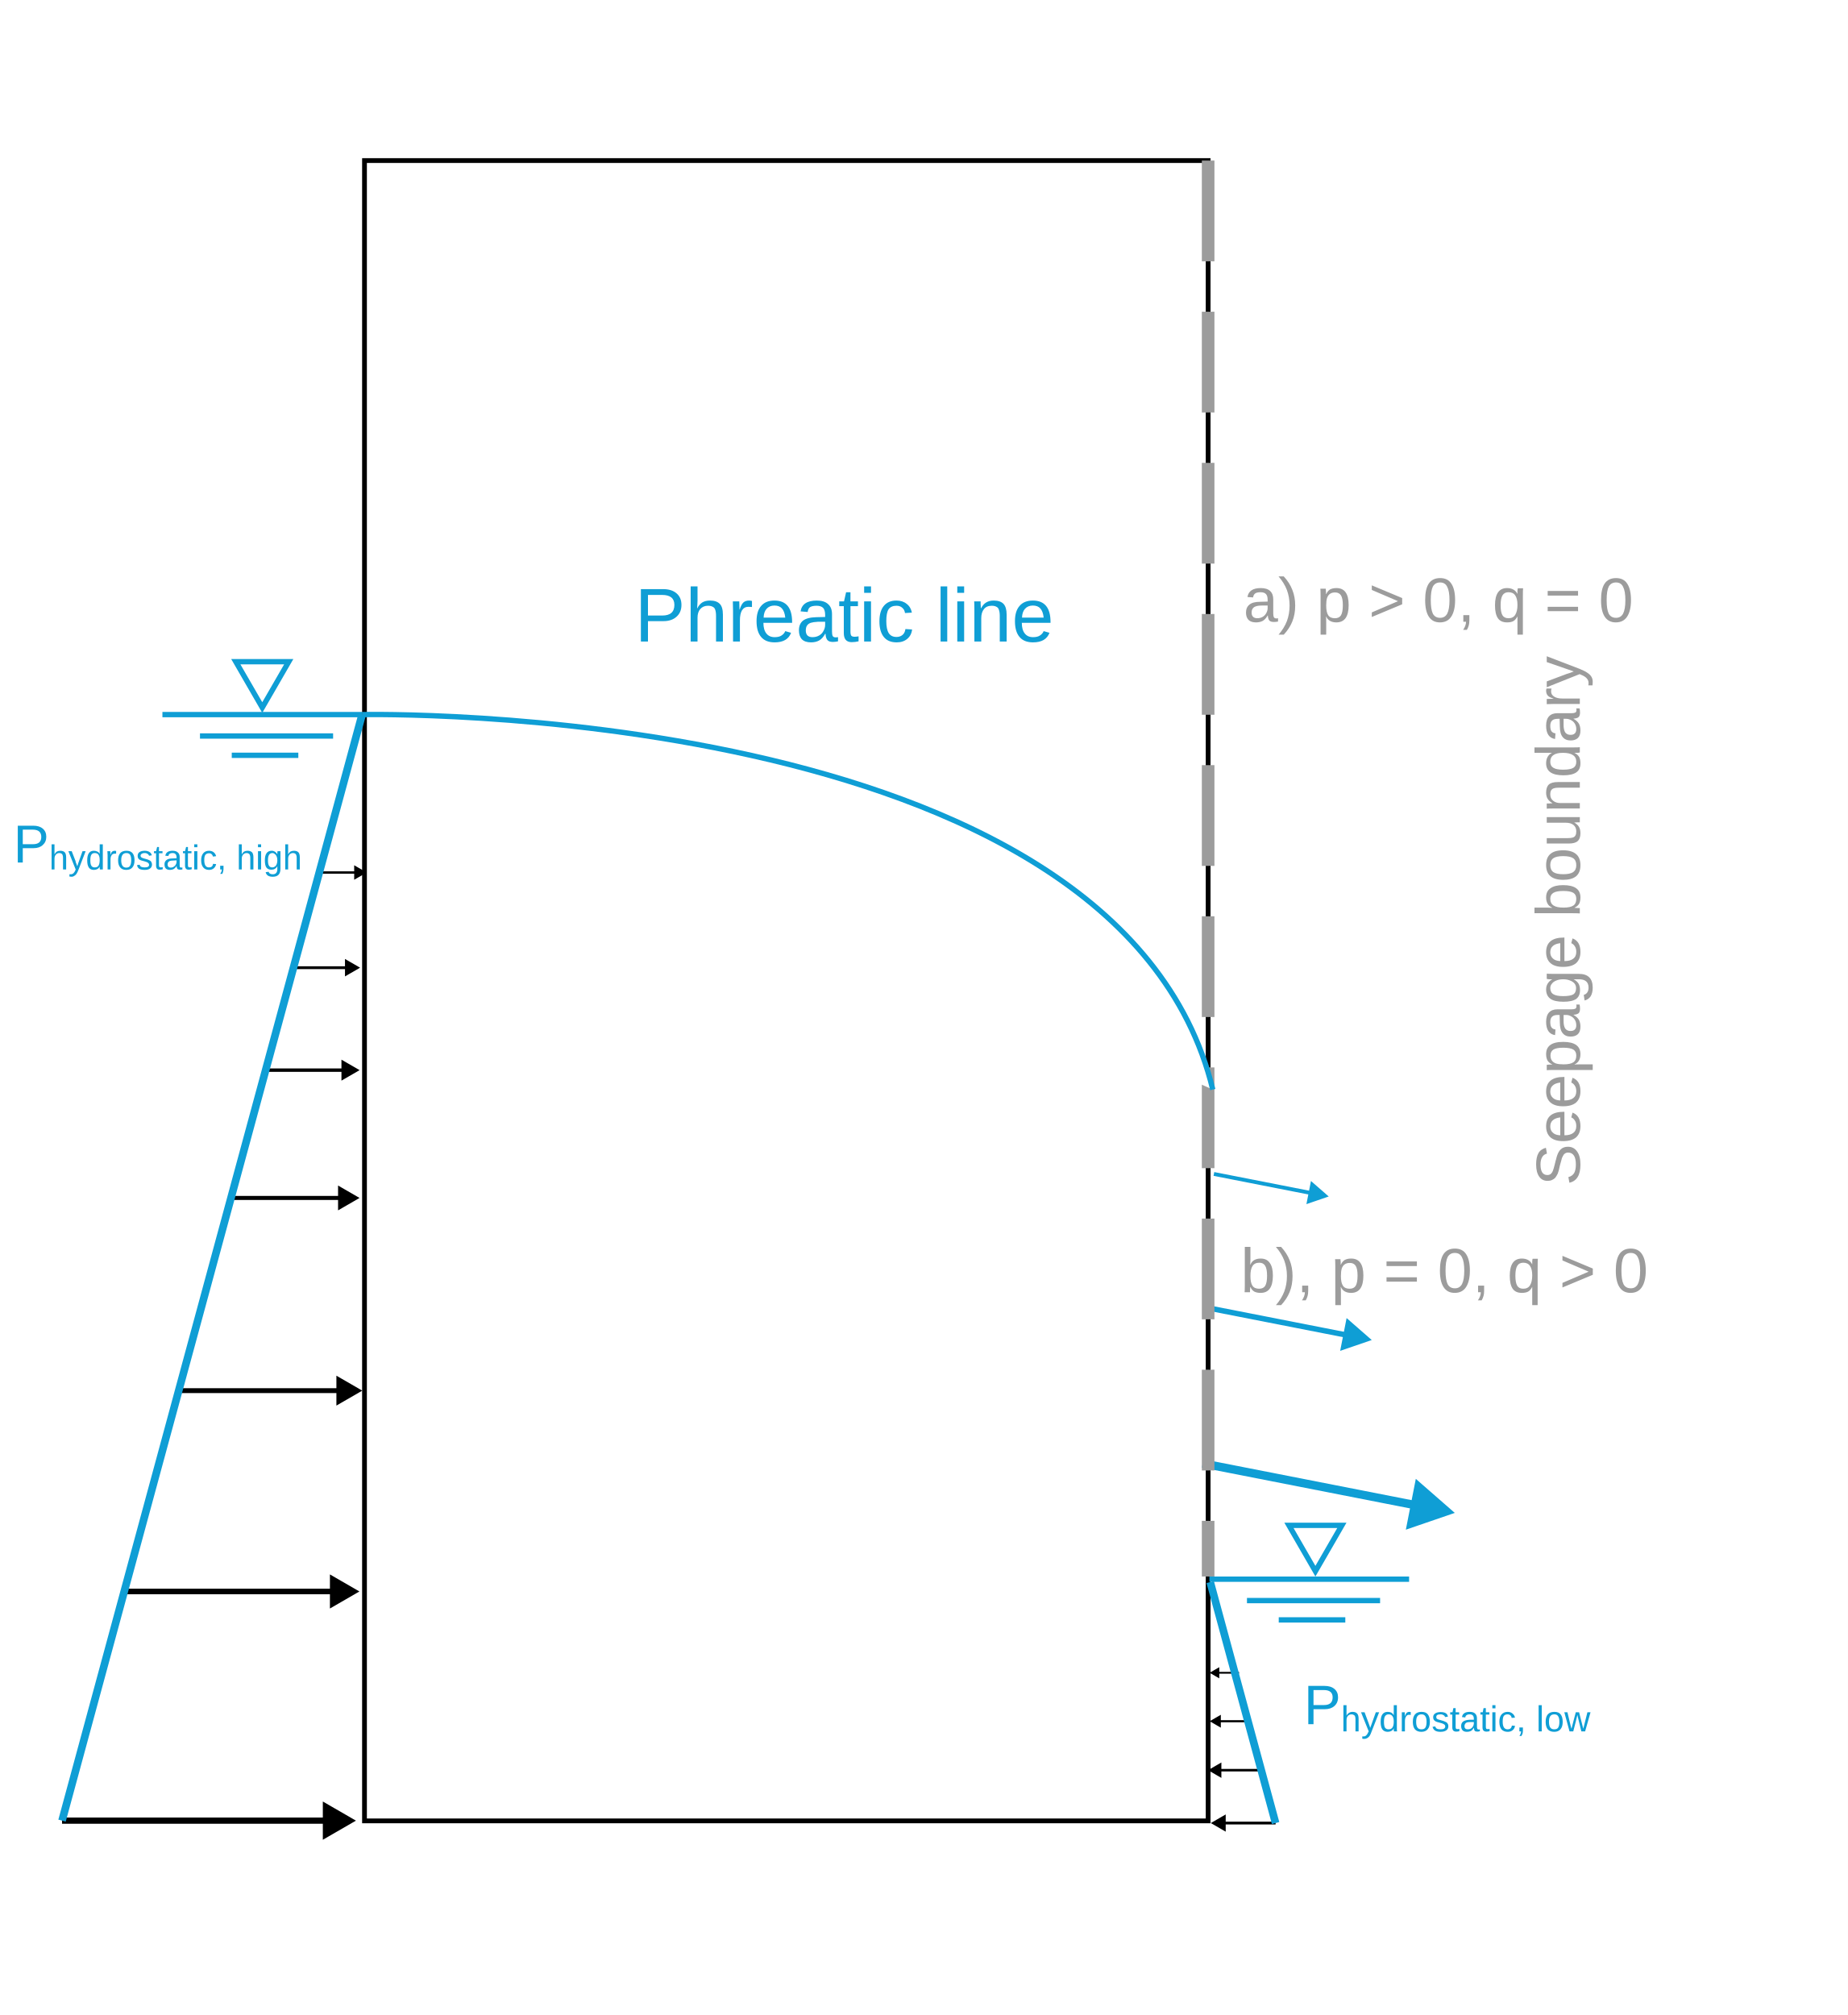
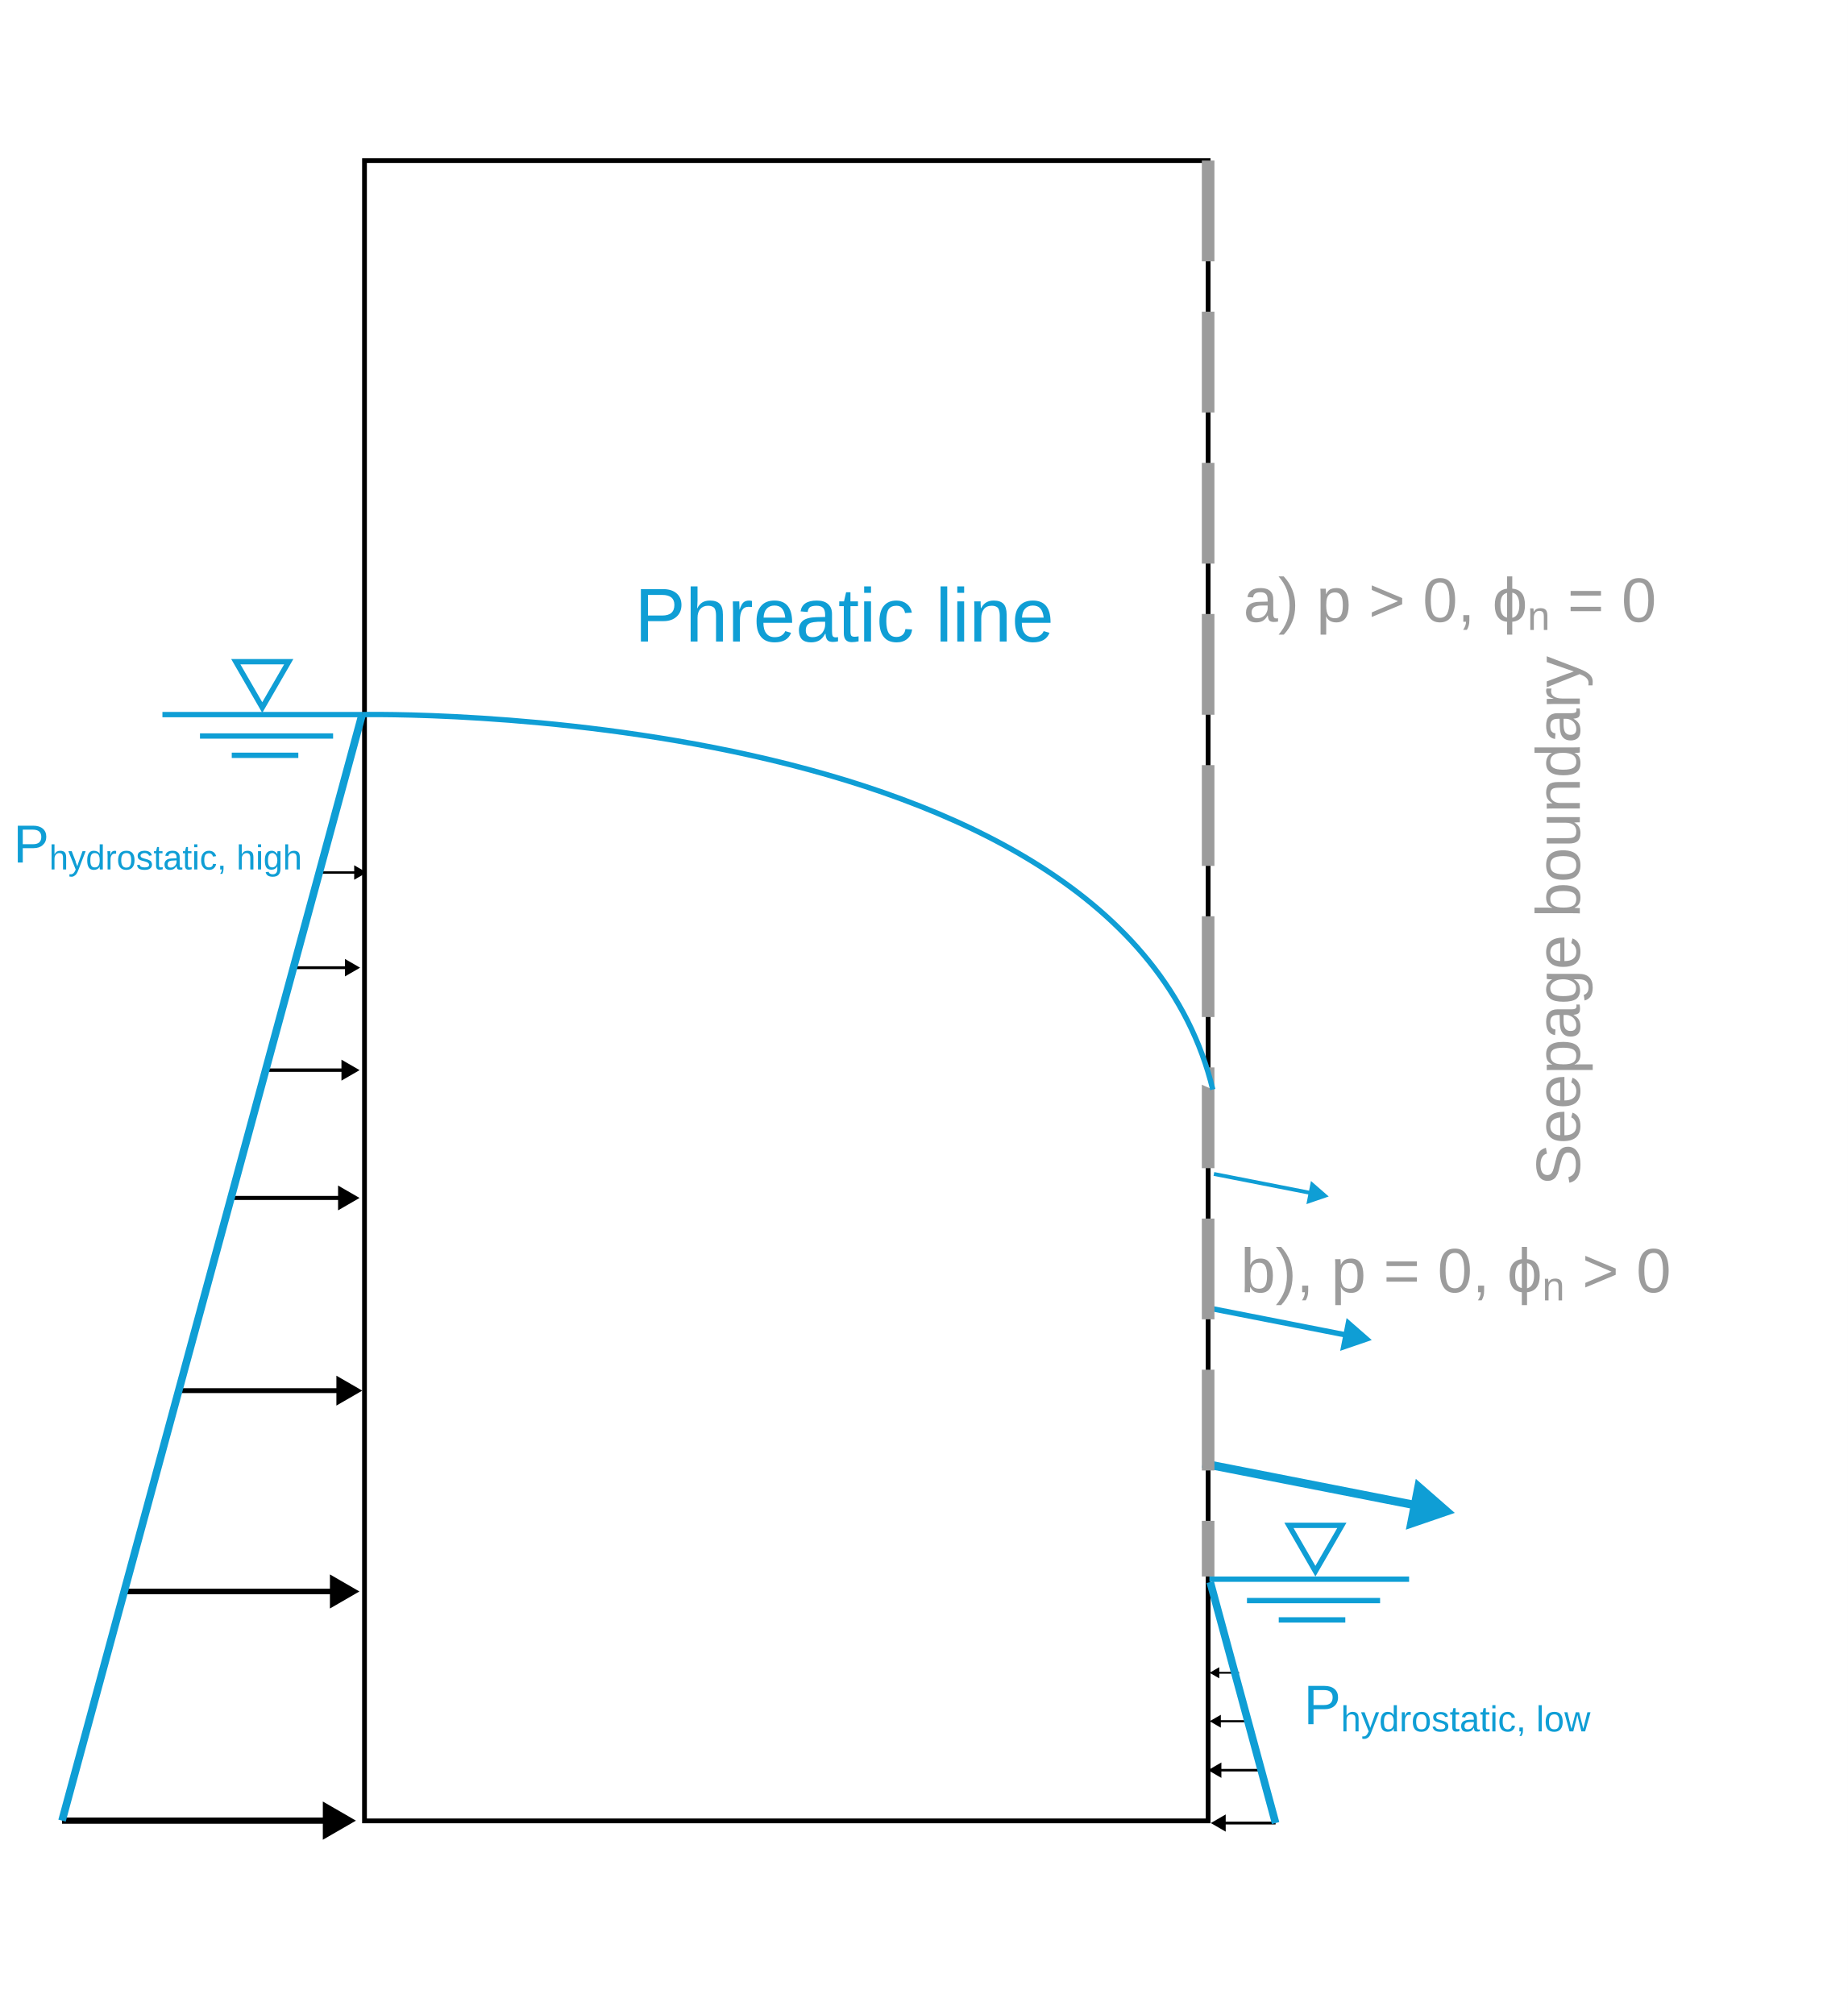
<svg xmlns="http://www.w3.org/2000/svg" width="138.81mm" height="151.344mm" viewBox="0 0 138.81 151.344" version="1.1" id="svg1">
  <defs id="defs1">
    <marker style="overflow:visible" id="Triangle-8" refX="0" refY="0" orient="auto-start-reverse" markerWidth="1" markerHeight="1" viewBox="0 0 1 1" preserveAspectRatio="xMidYMid">
      <path transform="scale(0.5)" style="fill:context-stroke;fill-rule:evenodd;stroke:context-stroke;stroke-width:1pt" d="M 5.77,0 -2.88,5 V -5 Z" id="path135-6" />
    </marker>
    <marker style="overflow:visible" id="Triangle-8-1" refX="0" refY="0" orient="auto-start-reverse" markerWidth="1" markerHeight="1" viewBox="0 0 1 1" preserveAspectRatio="xMidYMid">
      <path transform="scale(0.5)" style="fill:context-stroke;fill-rule:evenodd;stroke:context-stroke;stroke-width:1pt" d="M 5.77,0 -2.88,5 V -5 Z" id="path135-6-5" />
    </marker>
    <marker style="overflow:visible" id="Triangle-8-1-2" refX="0" refY="0" orient="auto-start-reverse" markerWidth="1" markerHeight="1" viewBox="0 0 1 1" preserveAspectRatio="xMidYMid">
      <path transform="scale(0.5)" style="fill:context-stroke;fill-rule:evenodd;stroke:context-stroke;stroke-width:1pt" d="M 5.77,0 -2.88,5 V -5 Z" id="path135-6-5-3" />
    </marker>
    <marker style="overflow:visible" id="Triangle-8-1-2-5" refX="0" refY="0" orient="auto-start-reverse" markerWidth="1" markerHeight="1" viewBox="0 0 1 1" preserveAspectRatio="xMidYMid">
      <path transform="scale(0.5)" style="fill:context-stroke;fill-rule:evenodd;stroke:context-stroke;stroke-width:1pt" d="M 5.77,0 -2.88,5 V -5 Z" id="path135-6-5-3-7" />
    </marker>
    <marker style="overflow:visible" id="Triangle-8-1-2-5-7" refX="0" refY="0" orient="auto-start-reverse" markerWidth="1" markerHeight="1" viewBox="0 0 1 1" preserveAspectRatio="xMidYMid">
      <path transform="scale(0.5)" style="fill:context-stroke;fill-rule:evenodd;stroke:context-stroke;stroke-width:1pt" d="M 5.77,0 -2.88,5 V -5 Z" id="path135-6-5-3-7-9" />
    </marker>
    <marker style="overflow:visible" id="Triangle-8-1-2-5-7-3" refX="0" refY="0" orient="auto-start-reverse" markerWidth="1" markerHeight="1" viewBox="0 0 1 1" preserveAspectRatio="xMidYMid">
      <path transform="scale(0.5)" style="fill:context-stroke;fill-rule:evenodd;stroke:context-stroke;stroke-width:1pt" d="M 5.77,0 -2.88,5 V -5 Z" id="path135-6-5-3-7-9-3" />
    </marker>
    <marker style="overflow:visible" id="Triangle-8-1-2-5-7-3-7" refX="0" refY="0" orient="auto-start-reverse" markerWidth="1" markerHeight="1" viewBox="0 0 1 1" preserveAspectRatio="xMidYMid">
      <path transform="scale(0.5)" style="fill:context-stroke;fill-rule:evenodd;stroke:context-stroke;stroke-width:1pt" d="M 5.77,0 -2.88,5 V -5 Z" id="path135-6-5-3-7-9-3-4" />
    </marker>
    <marker style="overflow:visible" id="Triangle-8-1-0" refX="0" refY="0" orient="auto-start-reverse" markerWidth="1" markerHeight="1" viewBox="0 0 1 1" preserveAspectRatio="xMidYMid">
      <path transform="scale(0.5)" style="fill:context-stroke;fill-rule:evenodd;stroke:context-stroke;stroke-width:1pt" d="M 5.77,0 -2.88,5 V -5 Z" id="path135-6-5-2" />
    </marker>
    <marker style="overflow:visible" id="Triangle-8-1-0-8" refX="0" refY="0" orient="auto-start-reverse" markerWidth="1" markerHeight="1" viewBox="0 0 1 1" preserveAspectRatio="xMidYMid">
      <path transform="scale(0.5)" style="fill:context-stroke;fill-rule:evenodd;stroke:context-stroke;stroke-width:1pt" d="M 5.77,0 -2.88,5 V -5 Z" id="path135-6-5-2-6" />
    </marker>
    <marker style="overflow:visible" id="Triangle-8-1-0-8-6" refX="0" refY="0" orient="auto-start-reverse" markerWidth="1" markerHeight="1" viewBox="0 0 1 1" preserveAspectRatio="xMidYMid">
      <path transform="scale(0.5)" style="fill:context-stroke;fill-rule:evenodd;stroke:context-stroke;stroke-width:1pt" d="M 5.77,0 -2.88,5 V -5 Z" id="path135-6-5-2-6-1" />
    </marker>
    <marker style="overflow:visible" id="Triangle-8-1-0-8-6-4" refX="0" refY="0" orient="auto-start-reverse" markerWidth="1" markerHeight="1" viewBox="0 0 1 1" preserveAspectRatio="xMidYMid">
      <path transform="scale(0.5)" style="fill:context-stroke;fill-rule:evenodd;stroke:context-stroke;stroke-width:1pt" d="M 5.77,0 -2.88,5 V -5 Z" id="path135-6-5-2-6-1-6" />
    </marker>
    <marker style="overflow:visible" id="Triangle-8-1-2-5-7-3-4" refX="0" refY="0" orient="auto-start-reverse" markerWidth="1" markerHeight="1" viewBox="0 0 1 1" preserveAspectRatio="xMidYMid">
      <path transform="scale(0.5)" style="fill:context-stroke;fill-rule:evenodd;stroke:context-stroke;stroke-width:1pt" d="M 5.77,0 -2.88,5 V -5 Z" id="path135-6-5-3-7-9-3-9" />
    </marker>
    <marker style="overflow:visible" id="Triangle-8-4" refX="0" refY="0" orient="auto-start-reverse" markerWidth="1" markerHeight="1" viewBox="0 0 1 1" preserveAspectRatio="xMidYMid">
      <path transform="scale(0.5)" style="fill:context-stroke;fill-rule:evenodd;stroke:context-stroke;stroke-width:1pt" d="M 5.77,0 -2.88,5 V -5 Z" id="path135-6-8" />
    </marker>
    <marker style="overflow:visible" id="Triangle-8-4-1" refX="0" refY="0" orient="auto-start-reverse" markerWidth="1" markerHeight="1" viewBox="0 0 1 1" preserveAspectRatio="xMidYMid">
      <path transform="scale(0.5)" style="fill:context-stroke;fill-rule:evenodd;stroke:context-stroke;stroke-width:1pt" d="M 5.77,0 -2.88,5 V -5 Z" id="path135-6-8-7" />
    </marker>
  </defs>
  <g id="layer1" transform="translate(-18.17573,-38.331)">
    <rect style="fill:#ffffff;fill-opacity:1;stroke:none;stroke-width:0.648;stroke-dasharray:5.188, 2.594;stroke-dashoffset:0;stroke-opacity:1" id="rect3" width="138.81" height="151.344" x="18.176" y="38.331" />
    <rect style="fill:none;fill-opacity:1;stroke:#000000;stroke-width:0.358;stroke-opacity:1" id="rect1" width="63.37" height="124.704" x="45.555" y="50.391" />
    <path style="fill:none;fill-opacity:1;stroke:#0f9ed5;stroke-width:0.288;stroke-dasharray:none;stroke-opacity:1;marker-start:url(#Triangle-8)" d="m 116.979,128.001 -7.621,-1.496" id="path2-3-8-2" />
    <path style="fill:none;fill-opacity:1;stroke:#0f9ed5;stroke-width:0.408;stroke-dasharray:none;stroke-opacity:1;marker-start:url(#Triangle-8-4)" d="M 119.794,138.7 109.002,136.582" id="path2-3-8-2-4" />
    <path style="fill:none;fill-opacity:1;stroke:#0f9ed5;stroke-width:0.632;stroke-dasharray:none;stroke-opacity:1;marker-start:url(#Triangle-8-4-1)" d="M 125.25,151.531 108.513,148.247" id="path2-3-8-2-4-5" />
    <path style="fill:none;fill-opacity:1;stroke:#000000;stroke-width:0.177;stroke-dasharray:none;stroke-opacity:1;marker-start:url(#Triangle-8-1)" d="M 45.094,103.864 H 42.158" id="path2-3-8-2-6" />
    <path style="fill:none;fill-opacity:1;stroke:#000000;stroke-width:0.157;stroke-dasharray:none;stroke-opacity:1;marker-start:url(#Triangle-8-1-0)" d="m 109.6,167.61 h 2.317" id="path2-3-8-2-6-0" />
    <path style="fill:none;fill-opacity:1;stroke:#000000;stroke-width:0.136;stroke-dasharray:none;stroke-opacity:1;marker-start:url(#Triangle-8-1-0-8)" d="m 109.52,163.971 h 1.723" id="path2-3-8-2-6-0-9" />
    <path style="fill:none;fill-opacity:1;stroke:#000000;stroke-width:0.188;stroke-dasharray:none;stroke-opacity:1;marker-start:url(#Triangle-8-1-0-8-6)" d="m 109.586,171.287 h 3.329" id="path2-3-8-2-6-0-9-9" />
    <path style="fill:none;fill-opacity:1;stroke:#000000;stroke-width:0.21;stroke-dasharray:none;stroke-opacity:1;marker-start:url(#Triangle-8-1-0-8-6-4)" d="m 109.872,175.258 h 4.12" id="path2-3-8-2-6-0-9-9-6" />
    <path style="fill:none;fill-opacity:1;stroke:#000000;stroke-width:0.213;stroke-dasharray:none;stroke-opacity:1;marker-start:url(#Triangle-8-1-2)" d="M 44.467,111.013 H 40.218" id="path2-3-8-2-6-1" />
    <path style="fill:none;fill-opacity:1;stroke:#000000;stroke-width:0.256;stroke-dasharray:none;stroke-opacity:1;marker-start:url(#Triangle-8-1-2-5)" d="M 44.278,118.708 H 38.131" id="path2-3-8-2-6-1-8" />
    <path style="fill:none;fill-opacity:1;stroke:#000000;stroke-width:0.303;stroke-dasharray:none;stroke-opacity:1;marker-start:url(#Triangle-8-1-2-5-7)" d="M 44.107,128.307 H 35.526" id="path2-3-8-2-6-1-8-3" />
    <path style="fill:none;fill-opacity:1;stroke:#000000;stroke-width:0.365;stroke-dasharray:none;stroke-opacity:1;marker-start:url(#Triangle-8-1-2-5-7-3)" d="M 44.092,142.78 H 31.599" id="path2-3-8-2-6-1-8-3-1" />
    <path style="fill:none;fill-opacity:1;stroke:#000000;stroke-width:0.416;stroke-dasharray:none;stroke-opacity:1;marker-start:url(#Triangle-8-1-2-5-7-3-4)" d="M 43.696,157.864 H 27.507" id="path2-3-8-2-6-1-8-3-1-78" />
    <path style="fill:none;fill-opacity:1;stroke:#000000;stroke-width:0.467;stroke-dasharray:none;stroke-opacity:1;marker-start:url(#Triangle-8-1-2-5-7-3-7)" d="M 43.253,175.077 H 22.836" id="path2-3-8-2-6-1-8-3-1-7" />
    <path style="fill:none;fill-opacity:1;stroke:#9c9c9c;stroke-width:0.946;stroke-dasharray:7.568, 3.784;stroke-dashoffset:0;stroke-opacity:1" d="M 108.925,50.391 V 156.741" id="path3" />
    <text xml:space="preserve" style="font-size:4.705px;font-family:Arial;-inkscape-font-specification:'Arial, Normal';writing-mode:lr-tb;direction:ltr;fill:#9c9c9c;fill-opacity:1;stroke:none;stroke-width:0.575;stroke-dasharray:4.6, 2.3;stroke-dashoffset:0;stroke-opacity:1" x="-127.384" y="136.842" id="text3" transform="rotate(-90)">
      <tspan id="tspan3" style="fill:#9c9c9c;fill-opacity:1;stroke:none;stroke-width:0.575;stroke-dasharray:4.6, 2.3;stroke-dashoffset:0" x="-127.384" y="136.842">Seepage boundary</tspan>
    </text>
    <text xml:space="preserve" style="font-size:4.705px;font-family:Arial;-inkscape-font-specification:'Arial, Normal';writing-mode:lr-tb;direction:ltr;fill:#9c9c9c;fill-opacity:1;stroke:none;stroke-width:0.575;stroke-dasharray:4.603, 2.302;stroke-dashoffset:0;stroke-opacity:1" x="111.367" y="135.392" id="text3-6">
-       <tspan id="tspan3-1" style="fill:#9c9c9c;fill-opacity:1;stroke:none;stroke-width:0.575" x="111.367" y="135.392">b), p = 0, q &gt; 0  </tspan>
+       <tspan id="tspan3-1" style="fill:#9c9c9c;fill-opacity:1;stroke:none;stroke-width:0.575" x="111.367" y="135.392">b), p = 0, ϕ<tspan style="font-size:65%;baseline-shift:sub" id="tspan9">n</tspan> &gt; 0  </tspan>
    </text>
    <text xml:space="preserve" style="font-size:4.705px;font-family:Arial;-inkscape-font-specification:'Arial, Normal';writing-mode:lr-tb;direction:ltr;fill:#9c9c9c;fill-opacity:1;stroke:none;stroke-width:0.575;stroke-dasharray:4.603, 2.302;stroke-dashoffset:0;stroke-opacity:1" x="111.568" y="85.034" id="text3-6-3">
-       <tspan id="tspan3-1-3" style="fill:#9c9c9c;fill-opacity:1;stroke:none;stroke-width:0.575" x="111.568" y="85.034">a) p &gt; 0, q = 0   </tspan>
+       <tspan style="fill:#9c9c9c;fill-opacity:1;stroke:none;stroke-width:0.575" x="111.568" y="85.034" id="tspan5">a) p &gt; 0, ϕ<tspan style="font-size:65%;baseline-shift:sub" id="tspan8">n</tspan> = 0   </tspan>
    </text>
    <g id="g3">
      <g id="g2">
        <path style="fill:none;fill-opacity:1;stroke:#0f9ed5;stroke-width:0.4;stroke-dasharray:none;stroke-opacity:1" d="m 45.376,92.003 h -15" id="path2" />
        <path style="fill:none;fill-opacity:1;stroke:#0f9ed5;stroke-width:0.4;stroke-dasharray:none;stroke-opacity:1" d="m 43.197,93.611 h -10" id="path2-1" />
        <path style="fill:none;fill-opacity:1;stroke:#0f9ed5;stroke-width:0.4;stroke-dasharray:none;stroke-opacity:1" d="m 40.584,95.061 h -5" id="path2-1-2" />
      </g>
      <path style="fill:#ffffff;stroke:#0f9ed5;stroke-width:1.066;stroke-dasharray:none;stroke-opacity:1" id="path1" d="M 26.274,84.94 20.975,75.762 l 10.598,-10e-7 z" transform="matrix(0.3750885,0,0,0.3750885,28.02126,59.6142)" />
    </g>
    <g id="g1" transform="translate(-0.08350872,64.93845)">
      <path style="fill:none;fill-opacity:1;stroke:#0f9ed5;stroke-width:0.4;stroke-dasharray:none;stroke-opacity:1" d="m 124.104,92.003 h -15" id="path2-3" />
      <path style="fill:none;fill-opacity:1;stroke:#0f9ed5;stroke-width:0.4;stroke-dasharray:none;stroke-opacity:1" d="m 121.925,93.61 h -10" id="path2-1-22" />
      <path style="fill:none;fill-opacity:1;stroke:#0f9ed5;stroke-width:0.4;stroke-dasharray:none;stroke-opacity:1" d="m 119.312,95.061 h -5" id="path2-1-2-1" />
      <path style="fill:#ffffff;stroke:#0f9ed5;stroke-width:1.066;stroke-dasharray:none;stroke-opacity:1" id="path1-8" d="M 26.274,84.94 20.975,75.762 l 10.598,-10e-7 z" transform="matrix(0.3750885,0,0,0.3750885,107.2113,59.54296)" />
    </g>
    <path style="fill:#ffffff;stroke:none;stroke-width:0.4;stroke-dasharray:none;stroke-opacity:1" d="M 45.376,92.003 109.275,120.166" id="path4" />
    <path style="fill:#ffffff;stroke:#0f9ed5;stroke-width:0.4;stroke-dasharray:none;stroke-opacity:1" d="m 45.376,92.003 c 0,0 56.762,-1.187 63.899,28.163" id="path6" />
    <text xml:space="preserve" style="font-size:5.724px;font-family:Arial;-inkscape-font-specification:'Arial, Normal';writing-mode:lr-tb;direction:ltr;fill:#9c9c9c;fill-opacity:1;stroke:#9c9c9c;stroke-width:0.575;stroke-dasharray:4.6, 2.3;stroke-dashoffset:0;stroke-opacity:1" x="71.191" y="82.567" id="text6">
      <tspan id="tspan6" style="stroke-width:0.575" x="71.191" y="82.567" />
    </text>
    <text xml:space="preserve" style="font-size:5.724px;font-family:Arial;-inkscape-font-specification:'Arial, Normal';writing-mode:lr-tb;direction:ltr;fill:#0f9ed5;fill-opacity:1;stroke:none;stroke-width:0.575;stroke-dasharray:4.6, 2.3;stroke-dashoffset:0;stroke-opacity:1" x="65.847" y="86.512" id="text7">
      <tspan id="tspan7" style="fill:#0f9ed5;fill-opacity:1;stroke:none;stroke-width:0.575" x="65.847" y="86.512">Phreatic line</tspan>
    </text>
    <text xml:space="preserve" style="font-size:4.014px;font-family:Arial;-inkscape-font-specification:'Arial, Normal';writing-mode:lr-tb;direction:ltr;fill:#0f9ed5;fill-opacity:1;stroke:none;stroke-width:0.403;stroke-dasharray:3.226, 1.613;stroke-dashoffset:0;stroke-opacity:1" x="19.185" y="103.115" id="text7-8">
      <tspan id="tspan7-2" style="fill:#0f9ed5;fill-opacity:1;stroke:none;stroke-width:0.403" x="19.185" y="103.115">P<tspan style="font-size:2.609px;baseline-shift:sub;stroke-width:0.403" id="tspan2">hydrostatic, high</tspan>
      </tspan>
    </text>
    <text xml:space="preserve" style="font-size:4.185px;font-family:Arial;-inkscape-font-specification:'Arial, Normal';writing-mode:lr-tb;direction:ltr;fill:#0f9ed5;fill-opacity:1;stroke:none;stroke-width:0.42;stroke-dasharray:3.364, 1.682;stroke-dashoffset:0;stroke-opacity:1" x="116.106" y="167.83" id="text7-8-7">
      <tspan id="tspan7-2-1" style="fill:#0f9ed5;fill-opacity:1;stroke:none;stroke-width:0.42" x="116.106" y="167.83">P<tspan style="font-size:2.721px;baseline-shift:sub;stroke-width:0.42" id="tspan2-1">hydrostatic, low</tspan>
      </tspan>
    </text>
    <path style="fill:#0f9ed5;fill-opacity:1;stroke:#0f9ed5;stroke-width:0.575;stroke-dasharray:none;stroke-dashoffset:0;stroke-opacity:1" d="M 45.376,92.003 22.836,175.077" id="path7" />
    <path style="fill:#0f9ed5;fill-opacity:1;stroke:#0f9ed5;stroke-width:0.575;stroke-dasharray:none;stroke-dashoffset:0;stroke-opacity:1" d="m 109.081,157.158 4.911,18.1" id="path7-8" />
  </g>
</svg>
